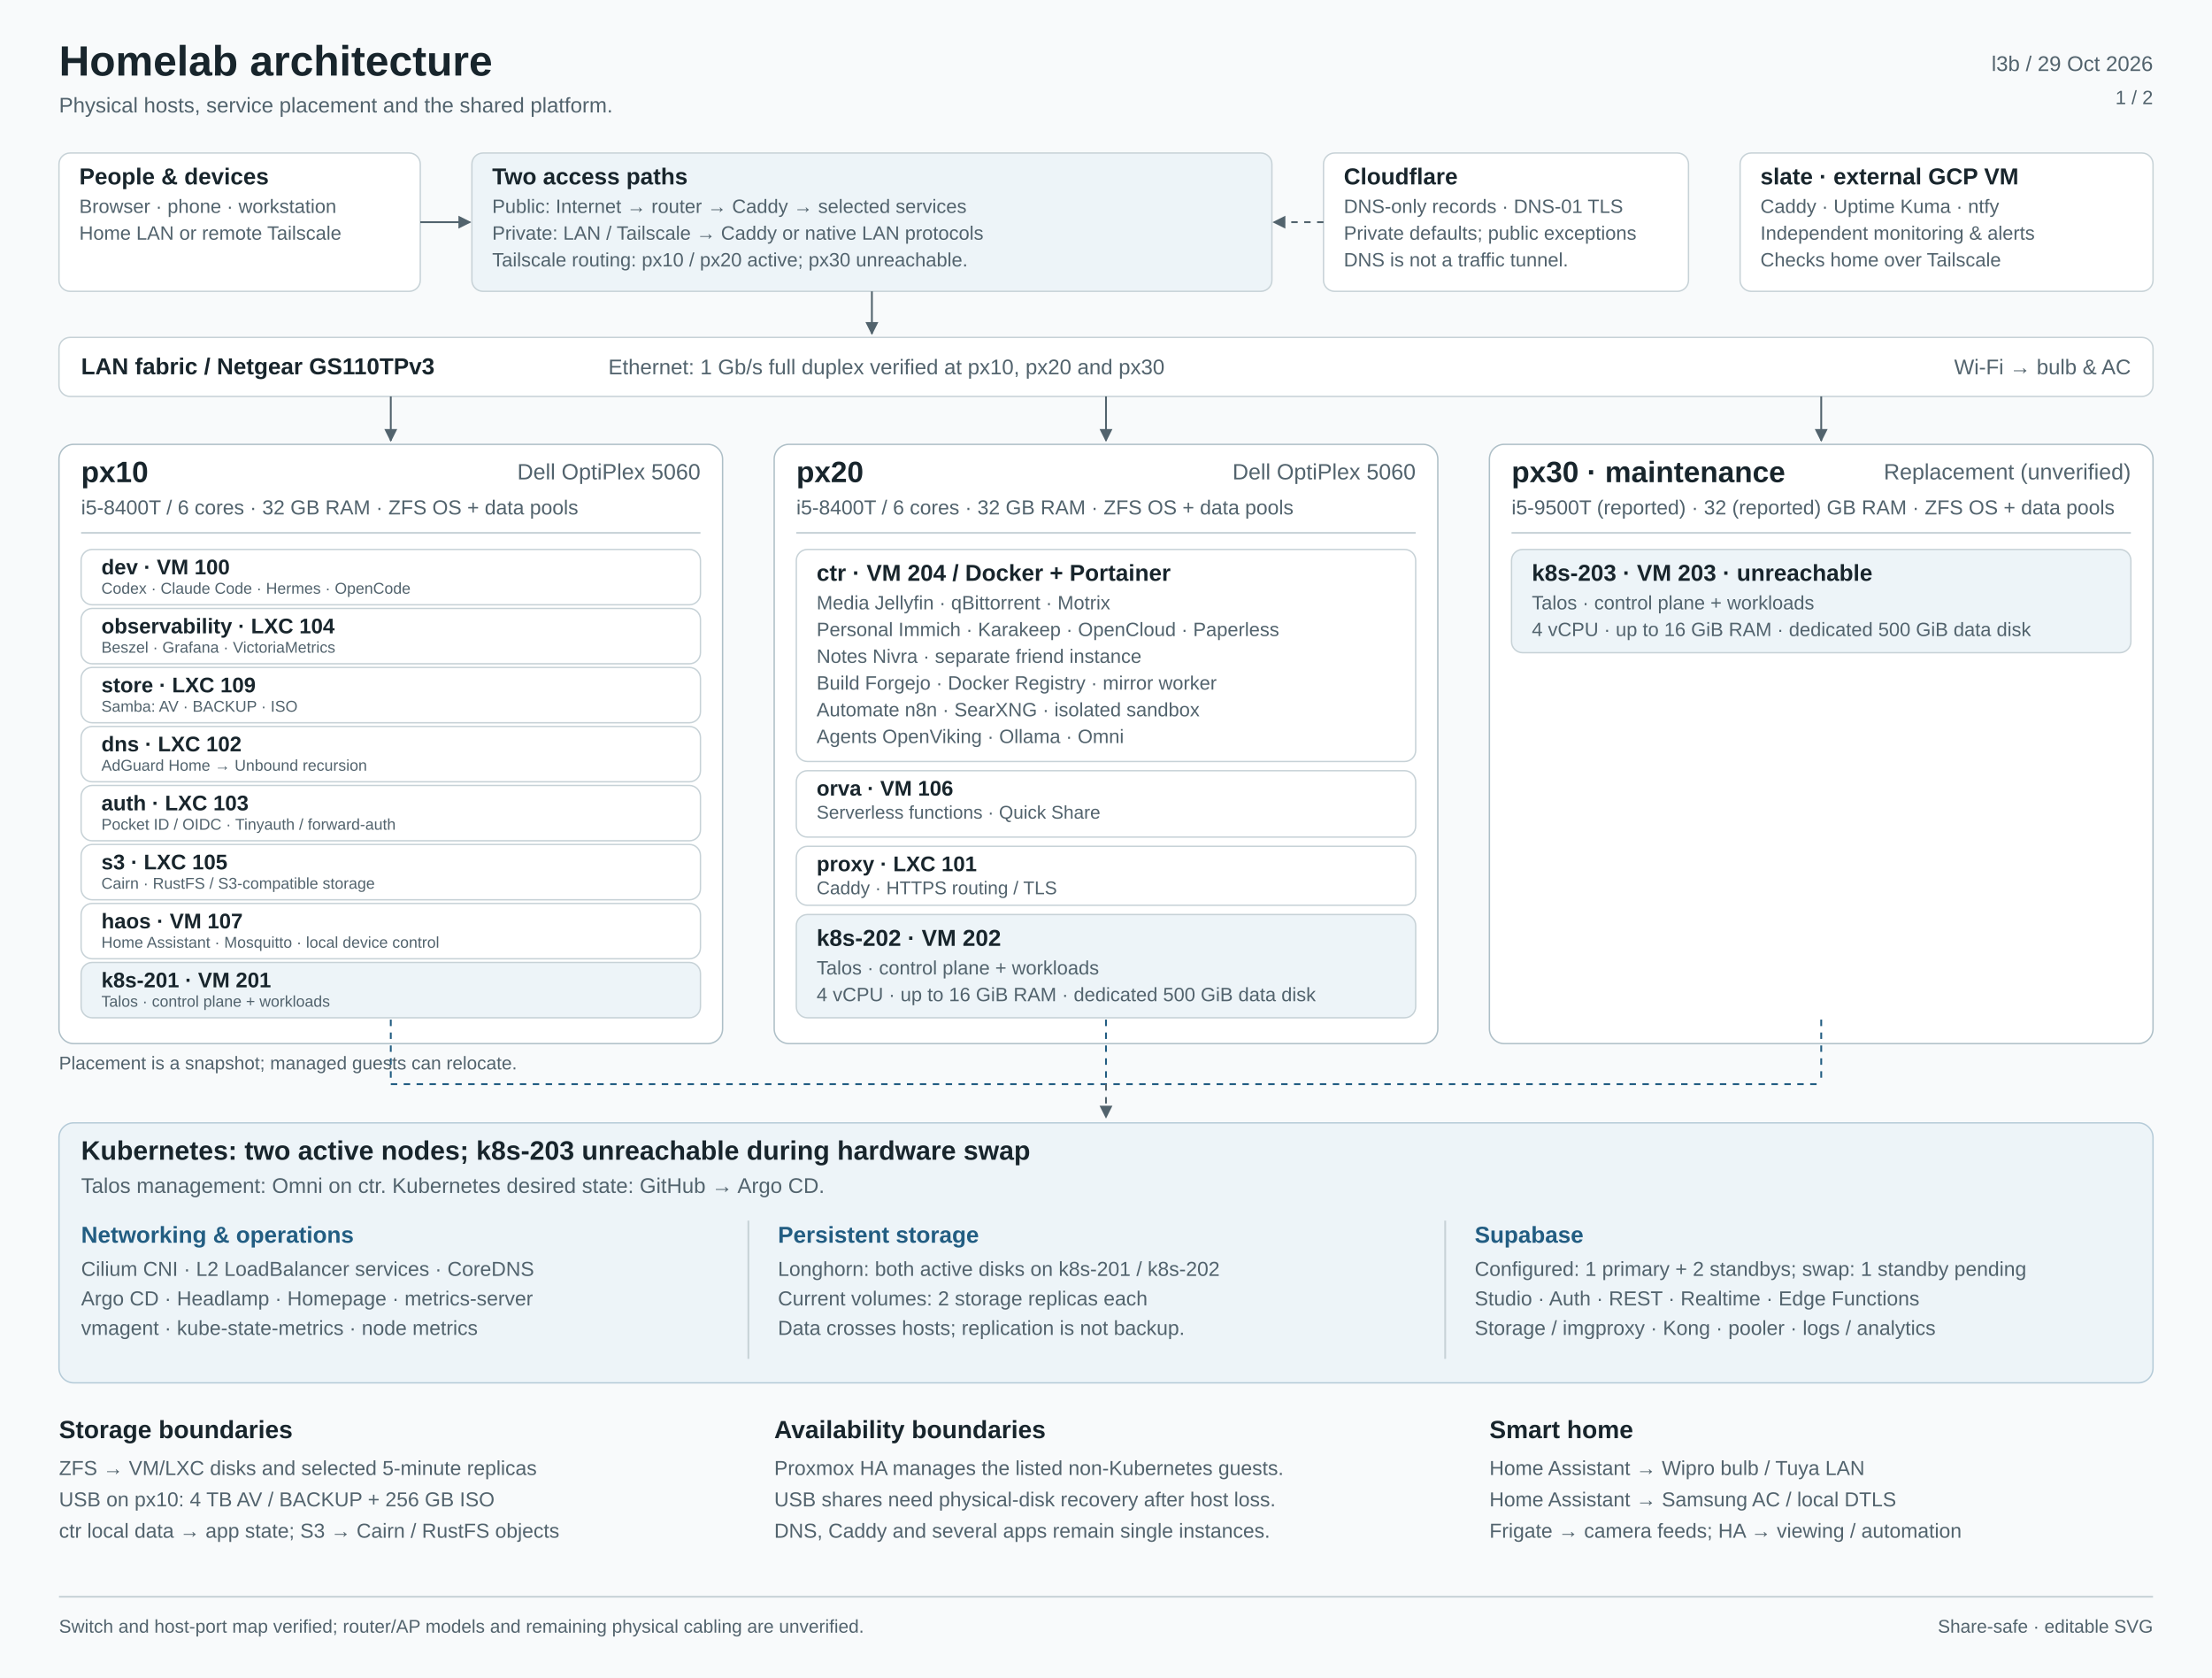
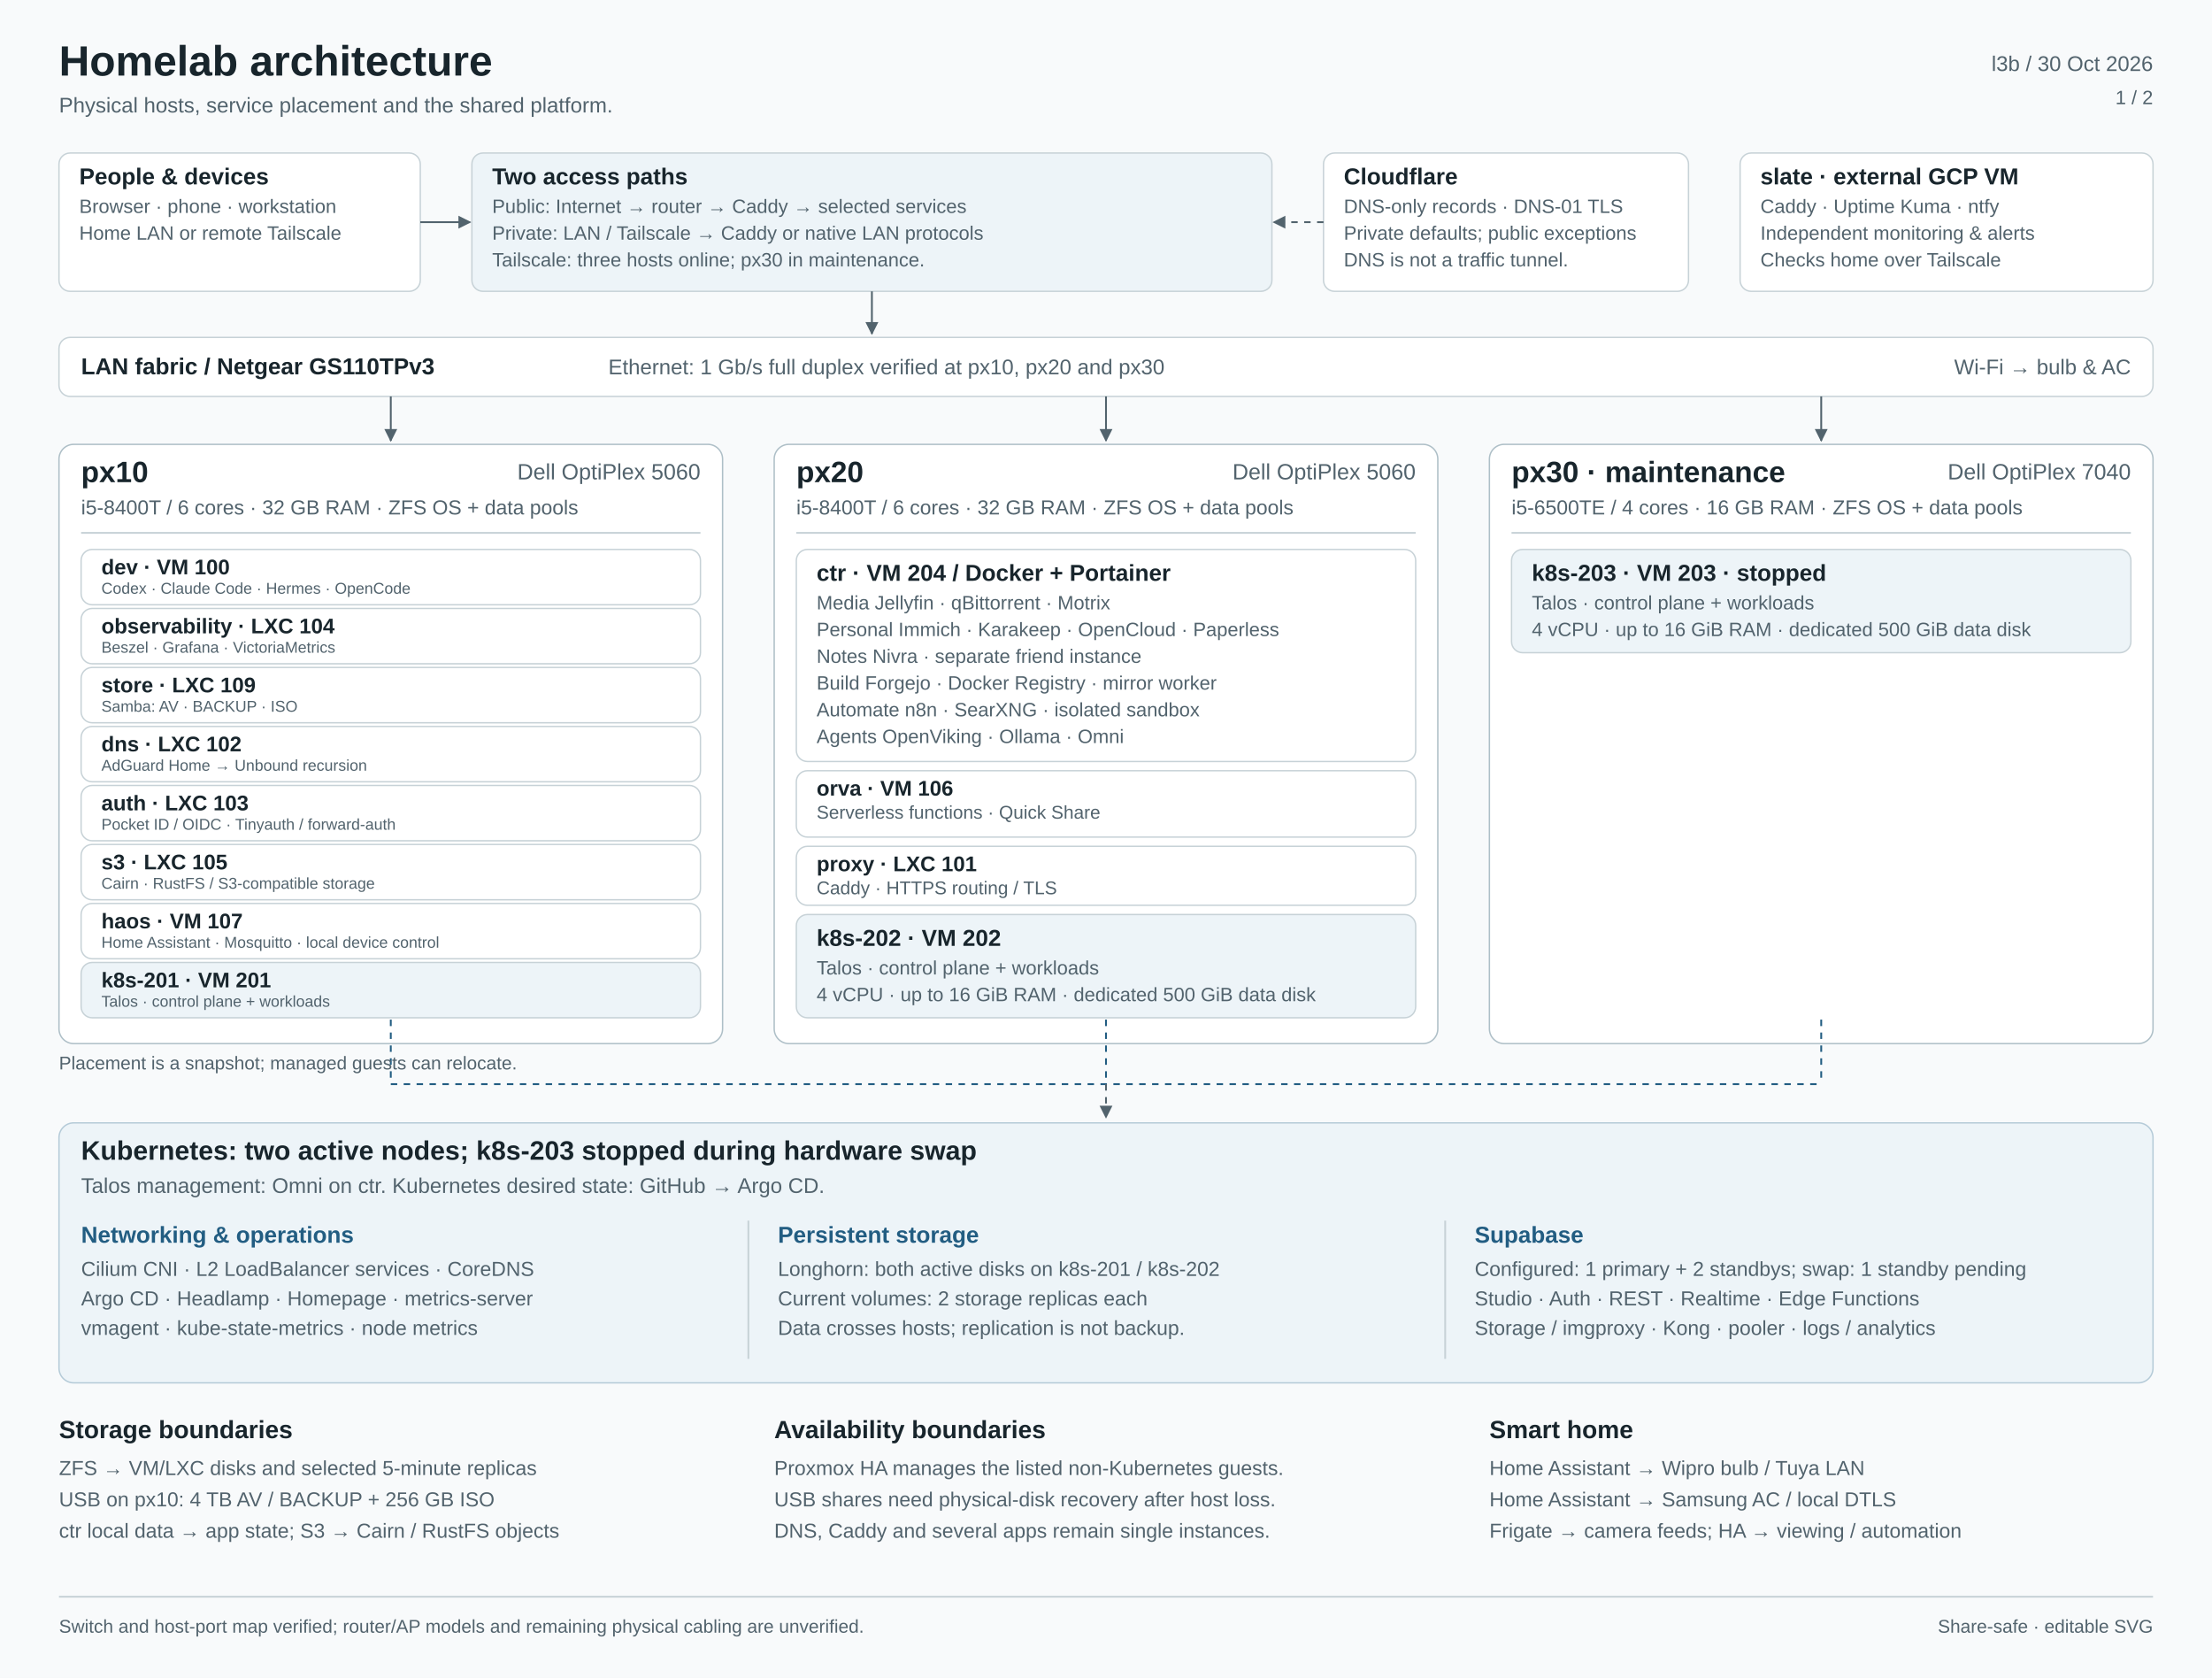
<svg xmlns="http://www.w3.org/2000/svg" width="2400" height="1820" viewBox="0 0 2400 1820" role="img" aria-labelledby="title desc">
  <defs>
    <marker id="arrow" viewBox="0 0 10 10" refX="9" refY="5" markerWidth="7" markerHeight="7" orient="auto-start-reverse">
      <path d="M 0 0 L 10 5 L 0 10 z" fill="#52636d" />
    </marker>
    <marker id="tealArrow" viewBox="0 0 10 10" refX="9" refY="5" markerWidth="7" markerHeight="7" orient="auto-start-reverse">
      <path d="M 0 0 L 10 5 L 0 10 z" fill="#25675d" />
    </marker>
  </defs>
  <rect width="2400" height="1820" fill="#f8fafb" />
  <g font-family="Arial, Liberation Sans, sans-serif">
    <text x="64" y="82" font-size="46" fill="#18252c" font-weight="600">Homelab architecture</text>
    <text x="64" y="122" font-size="23" fill="#52636d" font-weight="400">Physical hosts, service placement and the shared platform.</text>
-     <text x="2336" y="77" font-size="23" fill="#52636d" font-weight="400" text-anchor="end">l3b / 29 Oct 2026</text>
+     <text x="2336" y="77" font-size="23" fill="#52636d" font-weight="400" text-anchor="end">l3b / 30 Oct 2026</text>
    <text x="2336" y="113" font-size="21" fill="#52636d" font-weight="400" text-anchor="end">1 / 2</text>
    <g data-node="true">
      <rect x="64" y="166" width="392" height="150" rx="12" fill="#ffffff" stroke="#c7d2d7" stroke-width="1.5" />
      <text x="86" y="200" font-size="25" fill="#18252c" font-weight="600">People &amp; devices</text>
      <text x="86" y="231" font-size="21" fill="#52636d" font-weight="400">Browser · phone · workstation</text>
      <text x="86" y="260" font-size="21" fill="#52636d" font-weight="400">Home LAN or remote Tailscale</text>
    </g>
    <g data-node="true">
      <rect x="512" y="166" width="868" height="150" rx="12" fill="#edf4f8" stroke="#c7d2d7" stroke-width="1.5" />
      <text x="534" y="200" font-size="25" fill="#18252c" font-weight="600">Two access paths</text>
      <text x="534" y="231" font-size="21" fill="#52636d" font-weight="400">Public: Internet → router → Caddy → selected services</text>
      <text x="534" y="260" font-size="21" fill="#52636d" font-weight="400">Private: LAN / Tailscale → Caddy or native LAN protocols</text>
-       <text x="534" y="289" font-size="21" fill="#52636d" font-weight="400">Tailscale routing: px10 / px20 active; px30 unreachable.</text>
+       <text x="534" y="289" font-size="21" fill="#52636d" font-weight="400">Tailscale: three hosts online; px30 in maintenance.</text>
    </g>
    <g data-node="true">
      <rect x="1436" y="166" width="396" height="150" rx="12" fill="#ffffff" stroke="#c7d2d7" stroke-width="1.5" />
      <text x="1458" y="200" font-size="25" fill="#18252c" font-weight="600">Cloudflare</text>
      <text x="1458" y="231" font-size="21" fill="#52636d" font-weight="400">DNS-only records · DNS-01 TLS</text>
      <text x="1458" y="260" font-size="21" fill="#52636d" font-weight="400">Private defaults; public exceptions</text>
      <text x="1458" y="289" font-size="21" fill="#52636d" font-weight="400">DNS is not a traffic tunnel.</text>
    </g>
    <g data-node="true">
      <rect x="1888" y="166" width="448" height="150" rx="12" fill="#ffffff" stroke="#c7d2d7" stroke-width="1.5" />
      <text x="1910" y="200" font-size="25" fill="#18252c" font-weight="600">slate · external GCP VM</text>
      <text x="1910" y="231" font-size="21" fill="#52636d" font-weight="400">Caddy · Uptime Kuma · ntfy</text>
      <text x="1910" y="260" font-size="21" fill="#52636d" font-weight="400">Independent monitoring &amp; alerts</text>
      <text x="1910" y="289" font-size="21" fill="#52636d" font-weight="400">Checks home over Tailscale</text>
    </g>
    <path d="M456 241H510" fill="none" stroke="#52636d" stroke-width="2" stroke-linejoin="round" marker-end="url(#arrow)" />
    <path d="M1436 241H1382" fill="none" stroke="#52636d" stroke-width="2" stroke-linejoin="round" stroke-dasharray="7 7" marker-end="url(#arrow)" />
    <path d="M946 316V362" fill="none" stroke="#52636d" stroke-width="2" stroke-linejoin="round" marker-end="url(#arrow)" />
    <rect x="64" y="366" width="2272" height="64" rx="12" fill="#ffffff" stroke="#c7d2d7" stroke-width="1.5" />
    <text x="88" y="406" font-size="25" fill="#18252c" font-weight="600">LAN fabric / Netgear GS110TPv3</text>
    <text x="660" y="406" font-size="23" fill="#52636d" font-weight="400">Ethernet: 1 Gb/s full duplex verified at px10, px20 and px30</text>
    <text x="2312" y="406" font-size="23" fill="#52636d" font-weight="400" text-anchor="end">Wi-Fi → bulb &amp; AC</text>
    <path d="M424 430V478" fill="none" stroke="#52636d" stroke-width="2" stroke-linejoin="round" marker-end="url(#arrow)" />
    <path d="M1200 430V478" fill="none" stroke="#52636d" stroke-width="2" stroke-linejoin="round" marker-end="url(#arrow)" />
    <path d="M1976 430V478" fill="none" stroke="#52636d" stroke-width="2" stroke-linejoin="round" marker-end="url(#arrow)" />
    <rect x="64" y="482" width="720" height="650" rx="16" fill="#ffffff" stroke="#aebfc7" stroke-width="1.5" />
    <text x="88" y="523" font-size="32" fill="#18252c" font-weight="600">px10</text>
    <text x="760" y="520" font-size="24" fill="#52636d" font-weight="400" text-anchor="end">Dell OptiPlex 5060</text>
    <text x="88" y="558" font-size="22" fill="#52636d" font-weight="400">i5-8400T / 6 cores · 32 GB RAM · ZFS OS + data pools</text>
    <path d="M88 578H760" fill="none" stroke="#c7d2d7" stroke-width="2" stroke-linejoin="round" />
    <rect x="840" y="482" width="720" height="650" rx="16" fill="#ffffff" stroke="#aebfc7" stroke-width="1.5" />
    <text x="864" y="523" font-size="32" fill="#18252c" font-weight="600">px20</text>
    <text x="1536" y="520" font-size="24" fill="#52636d" font-weight="400" text-anchor="end">Dell OptiPlex 5060</text>
    <text x="864" y="558" font-size="22" fill="#52636d" font-weight="400">i5-8400T / 6 cores · 32 GB RAM · ZFS OS + data pools</text>
    <path d="M864 578H1536" fill="none" stroke="#c7d2d7" stroke-width="2" stroke-linejoin="round" />
    <rect x="1616" y="482" width="720" height="650" rx="16" fill="#ffffff" stroke="#aebfc7" stroke-width="1.5" />
    <text x="1640" y="523" font-size="32" fill="#18252c" font-weight="600">px30 · maintenance</text>
-     <text x="2312" y="520" font-size="24" fill="#52636d" font-weight="400" text-anchor="end">Replacement (unverified)</text>
-     <text x="1640" y="558" font-size="22" fill="#52636d" font-weight="400">i5-9500T (reported) · 32 (reported) GB RAM · ZFS OS + data pools</text>
+     <text x="2312" y="520" font-size="24" fill="#52636d" font-weight="400" text-anchor="end">Dell OptiPlex 7040</text>
+     <text x="1640" y="558" font-size="22" fill="#52636d" font-weight="400">i5-6500TE / 4 cores · 16 GB RAM · ZFS OS + data pools</text>
    <path d="M1640 578H2312" fill="none" stroke="#c7d2d7" stroke-width="2" stroke-linejoin="round" />
    <g data-node="true">
      <rect x="88" y="596" width="672" height="60" rx="12" fill="#ffffff" stroke="#c7d2d7" stroke-width="1.5" />
      <text x="110" y="623" font-size="23" fill="#18252c" font-weight="600">dev · VM 100</text>
      <text x="110" y="644" font-size="17" fill="#52636d" font-weight="400">Codex · Claude Code · Hermes · OpenCode</text>
    </g>
    <g data-node="true">
      <rect x="88" y="660" width="672" height="60" rx="12" fill="#ffffff" stroke="#c7d2d7" stroke-width="1.5" />
      <text x="110" y="687" font-size="23" fill="#18252c" font-weight="600">observability · LXC 104</text>
      <text x="110" y="708" font-size="17" fill="#52636d" font-weight="400">Beszel · Grafana · VictoriaMetrics</text>
    </g>
    <g data-node="true">
      <rect x="88" y="724" width="672" height="60" rx="12" fill="#ffffff" stroke="#c7d2d7" stroke-width="1.5" />
      <text x="110" y="751" font-size="23" fill="#18252c" font-weight="600">store · LXC 109</text>
      <text x="110" y="772" font-size="17" fill="#52636d" font-weight="400">Samba: AV · BACKUP · ISO</text>
    </g>
    <g data-node="true">
      <rect x="864" y="596" width="672" height="230" rx="12" fill="#ffffff" stroke="#c7d2d7" stroke-width="1.5" />
      <text x="886" y="630" font-size="25" fill="#18252c" font-weight="600">ctr · VM 204 / Docker + Portainer</text>
      <text x="886" y="661" font-size="21" fill="#52636d" font-weight="400">Media       Jellyfin · qBittorrent · Motrix</text>
      <text x="886" y="690" font-size="21" fill="#52636d" font-weight="400">Personal   Immich · Karakeep · OpenCloud · Paperless</text>
      <text x="886" y="719" font-size="21" fill="#52636d" font-weight="400">Notes       Nivra · separate friend instance</text>
      <text x="886" y="748" font-size="21" fill="#52636d" font-weight="400">Build        Forgejo · Docker Registry · mirror worker</text>
      <text x="886" y="777" font-size="21" fill="#52636d" font-weight="400">Automate n8n · SearXNG · isolated sandbox</text>
      <text x="886" y="806" font-size="21" fill="#52636d" font-weight="400">Agents     OpenViking · Ollama · Omni</text>
    </g>
    <g data-node="true">
      <rect x="864" y="836" width="672" height="72" rx="12" fill="#ffffff" stroke="#c7d2d7" stroke-width="1.5" />
      <text x="886" y="863" font-size="23" fill="#18252c" font-weight="600">orva · VM 106</text>
      <text x="886" y="888" font-size="20" fill="#52636d" font-weight="400">Serverless functions · Quick Share</text>
    </g>
    <g data-node="true">
      <rect x="864" y="918" width="672" height="64" rx="12" fill="#ffffff" stroke="#c7d2d7" stroke-width="1.5" />
      <text x="886" y="945" font-size="23" fill="#18252c" font-weight="600">proxy · LXC 101</text>
      <text x="886" y="970" font-size="20" fill="#52636d" font-weight="400">Caddy · HTTPS routing / TLS</text>
    </g>
    <g data-node="true">
      <rect x="88" y="788" width="672" height="60" rx="12" fill="#ffffff" stroke="#c7d2d7" stroke-width="1.5" />
      <text x="110" y="815" font-size="23" fill="#18252c" font-weight="600">dns · LXC 102</text>
      <text x="110" y="836" font-size="17" fill="#52636d" font-weight="400">AdGuard Home → Unbound recursion</text>
    </g>
    <g data-node="true">
      <rect x="88" y="852" width="672" height="60" rx="12" fill="#ffffff" stroke="#c7d2d7" stroke-width="1.5" />
      <text x="110" y="879" font-size="23" fill="#18252c" font-weight="600">auth · LXC 103</text>
      <text x="110" y="900" font-size="17" fill="#52636d" font-weight="400">Pocket ID / OIDC · Tinyauth / forward-auth</text>
    </g>
    <g data-node="true">
      <rect x="88" y="916" width="672" height="60" rx="12" fill="#ffffff" stroke="#c7d2d7" stroke-width="1.5" />
      <text x="110" y="943" font-size="23" fill="#18252c" font-weight="600">s3 · LXC 105</text>
      <text x="110" y="964" font-size="17" fill="#52636d" font-weight="400">Cairn · RustFS / S3-compatible storage</text>
    </g>
    <g data-node="true">
      <rect x="88" y="980" width="672" height="60" rx="12" fill="#ffffff" stroke="#c7d2d7" stroke-width="1.5" />
      <text x="110" y="1007" font-size="23" fill="#18252c" font-weight="600">haos · VM 107</text>
      <text x="110" y="1028" font-size="17" fill="#52636d" font-weight="400">Home Assistant · Mosquitto · local device control</text>
    </g>
    <g data-node="true">
      <rect x="88" y="1044" width="672" height="60" rx="12" fill="#edf4f8" stroke="#c7d2d7" stroke-width="1.5" />
      <text x="110" y="1071" font-size="23" fill="#18252c" font-weight="600">k8s-201 · VM 201</text>
      <text x="110" y="1092" font-size="17" fill="#52636d" font-weight="400">Talos · control plane + workloads</text>
    </g>
    <g data-node="true">
      <rect x="864" y="992" width="672" height="112" rx="12" fill="#edf4f8" stroke="#c7d2d7" stroke-width="1.5" />
      <text x="886" y="1026" font-size="25" fill="#18252c" font-weight="600">k8s-202 · VM 202</text>
      <text x="886" y="1057" font-size="21" fill="#52636d" font-weight="400">Talos · control plane + workloads</text>
      <text x="886" y="1086" font-size="21" fill="#52636d" font-weight="400">4 vCPU · up to 16 GiB RAM · dedicated 500 GiB data disk</text>
    </g>
    <g data-node="true">
      <rect x="1640" y="596" width="672" height="112" rx="12" fill="#edf4f8" stroke="#c7d2d7" stroke-width="1.5" />
-       <text x="1662" y="630" font-size="25" fill="#18252c" font-weight="600">k8s-203 · VM 203 · unreachable</text>
+       <text x="1662" y="630" font-size="25" fill="#18252c" font-weight="600">k8s-203 · VM 203 · stopped</text>
      <text x="1662" y="661" font-size="21" fill="#52636d" font-weight="400">Talos · control plane + workloads</text>
      <text x="1662" y="690" font-size="21" fill="#52636d" font-weight="400">4 vCPU · up to 16 GiB RAM · dedicated 500 GiB data disk</text>
    </g>
    <path d="M424 1106V1176" fill="none" stroke="#225d82" stroke-width="2" stroke-linejoin="round" stroke-dasharray="7 7" />
    <path d="M1200 1106V1176" fill="none" stroke="#225d82" stroke-width="2" stroke-linejoin="round" stroke-dasharray="7 7" />
    <path d="M1976 1106V1176" fill="none" stroke="#225d82" stroke-width="2" stroke-linejoin="round" stroke-dasharray="7 7" />
    <path d="M424 1176H1976" fill="none" stroke="#225d82" stroke-width="2" stroke-linejoin="round" stroke-dasharray="7 7" />
    <path d="M1200 1176V1212" fill="none" stroke="#52636d" stroke-width="2" stroke-linejoin="round" stroke-dasharray="7 7" marker-end="url(#arrow)" />
    <text x="64" y="1160" font-size="20" fill="#52636d" font-weight="400">Placement is a snapshot; managed guests can relocate.</text>
    <rect x="64" y="1218" width="2272" height="282" rx="16" fill="#edf4f8" stroke="#b5cbd8" stroke-width="1.5" />
-     <text x="88" y="1258" font-size="29" fill="#18252c" font-weight="600">Kubernetes: two active nodes; k8s-203 unreachable during hardware swap</text>
+     <text x="88" y="1258" font-size="29" fill="#18252c" font-weight="600">Kubernetes: two active nodes; k8s-203 stopped during hardware swap</text>
    <text x="88" y="1294" font-size="23" fill="#52636d" font-weight="400">Talos management: Omni on ctr. Kubernetes desired state: GitHub → Argo CD.</text>
    <path d="M812 1324V1474" fill="none" stroke="#c7d2d7" stroke-width="2" stroke-linejoin="round" />
    <path d="M1568 1324V1474" fill="none" stroke="#c7d2d7" stroke-width="2" stroke-linejoin="round" />
    <text x="88" y="1348" font-size="25" fill="#225d82" font-weight="600">Networking &amp; operations</text>
    <text x="88" y="1384" font-size="22" fill="#52636d" font-weight="400">Cilium CNI · L2 LoadBalancer services · CoreDNS</text>
    <text x="88" y="1416" font-size="22" fill="#52636d" font-weight="400">Argo CD · Headlamp · Homepage · metrics-server</text>
    <text x="88" y="1448" font-size="22" fill="#52636d" font-weight="400">vmagent · kube-state-metrics · node metrics</text>
    <text x="844" y="1348" font-size="25" fill="#225d82" font-weight="600">Persistent storage</text>
    <text x="844" y="1384" font-size="22" fill="#52636d" font-weight="400">Longhorn: both active disks on k8s-201 / k8s-202</text>
    <text x="844" y="1416" font-size="22" fill="#52636d" font-weight="400">Current volumes: 2 storage replicas each</text>
    <text x="844" y="1448" font-size="22" fill="#52636d" font-weight="400">Data crosses hosts; replication is not backup.</text>
    <text x="1600" y="1348" font-size="25" fill="#225d82" font-weight="600">Supabase</text>
    <text x="1600" y="1384" font-size="22" fill="#52636d" font-weight="400">Configured: 1 primary + 2 standbys; swap: 1 standby pending</text>
    <text x="1600" y="1416" font-size="22" fill="#52636d" font-weight="400">Studio · Auth · REST · Realtime · Edge Functions</text>
    <text x="1600" y="1448" font-size="22" fill="#52636d" font-weight="400">Storage / imgproxy · Kong · pooler · logs / analytics</text>
    <text x="64" y="1560" font-size="27" fill="#18252c" font-weight="600">Storage boundaries</text>
    <text x="840" y="1560" font-size="27" fill="#18252c" font-weight="600">Availability boundaries</text>
    <text x="1616" y="1560" font-size="27" fill="#18252c" font-weight="600">Smart home</text>
    <text x="64" y="1600" font-size="22" fill="#52636d" font-weight="400">ZFS → VM/LXC disks and selected 5-minute replicas</text>
    <text x="64" y="1634" font-size="22" fill="#52636d" font-weight="400">USB on px10: 4 TB AV / BACKUP + 256 GB ISO</text>
    <text x="64" y="1668" font-size="22" fill="#52636d" font-weight="400">ctr local data → app state; S3 → Cairn / RustFS objects</text>
    <text x="840" y="1600" font-size="22" fill="#52636d" font-weight="400">Proxmox HA manages the listed non-Kubernetes guests.</text>
    <text x="840" y="1634" font-size="22" fill="#52636d" font-weight="400">USB shares need physical-disk recovery after host loss.</text>
    <text x="840" y="1668" font-size="22" fill="#52636d" font-weight="400">DNS, Caddy and several apps remain single instances.</text>
    <text x="1616" y="1600" font-size="22" fill="#52636d" font-weight="400">Home Assistant → Wipro bulb / Tuya LAN</text>
    <text x="1616" y="1634" font-size="22" fill="#52636d" font-weight="400">Home Assistant → Samsung AC / local DTLS</text>
    <text x="1616" y="1668" font-size="22" fill="#52636d" font-weight="400">Frigate → camera feeds; HA → viewing / automation</text>
    <path d="M64 1732H2336" fill="none" stroke="#c7d2d7" stroke-width="2" stroke-linejoin="round" />
    <text x="64" y="1771" font-size="20" fill="#52636d" font-weight="400">Switch and host-port map verified; router/AP models and remaining physical cabling are unverified.</text>
    <text x="2336" y="1771" font-size="20" fill="#52636d" font-weight="400" text-anchor="end">Share-safe · editable SVG</text>
  </g>
</svg>
